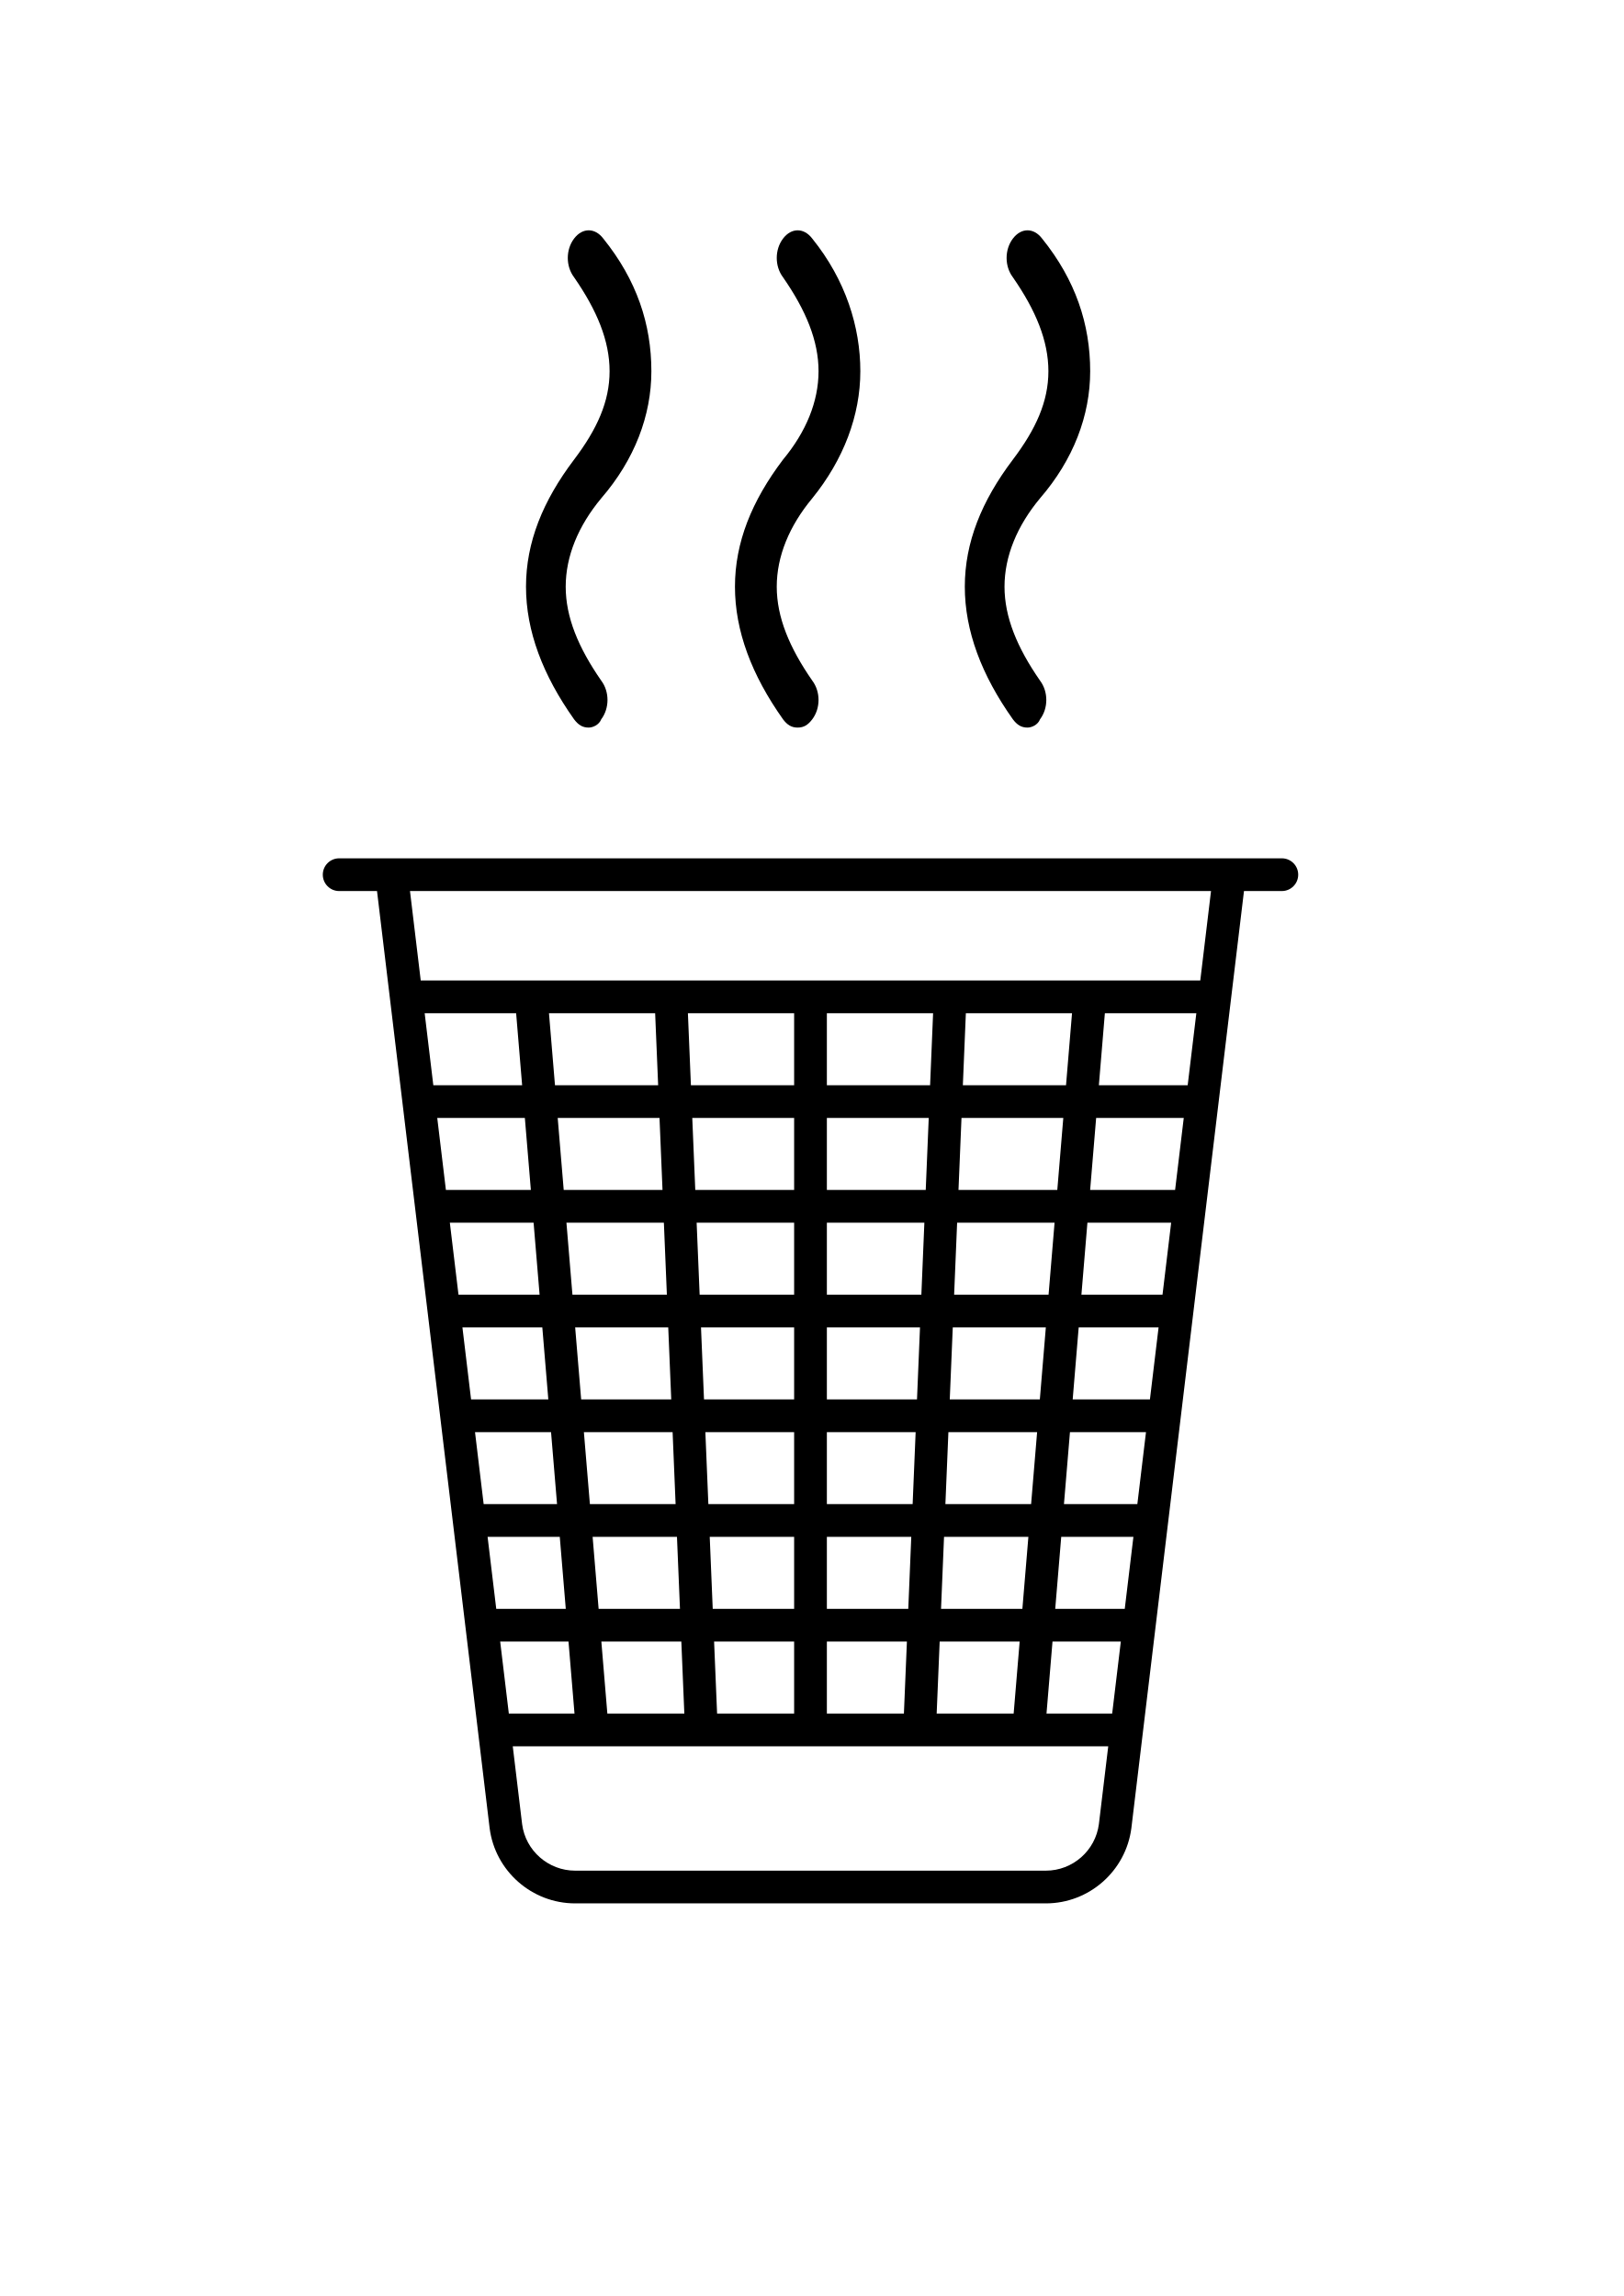
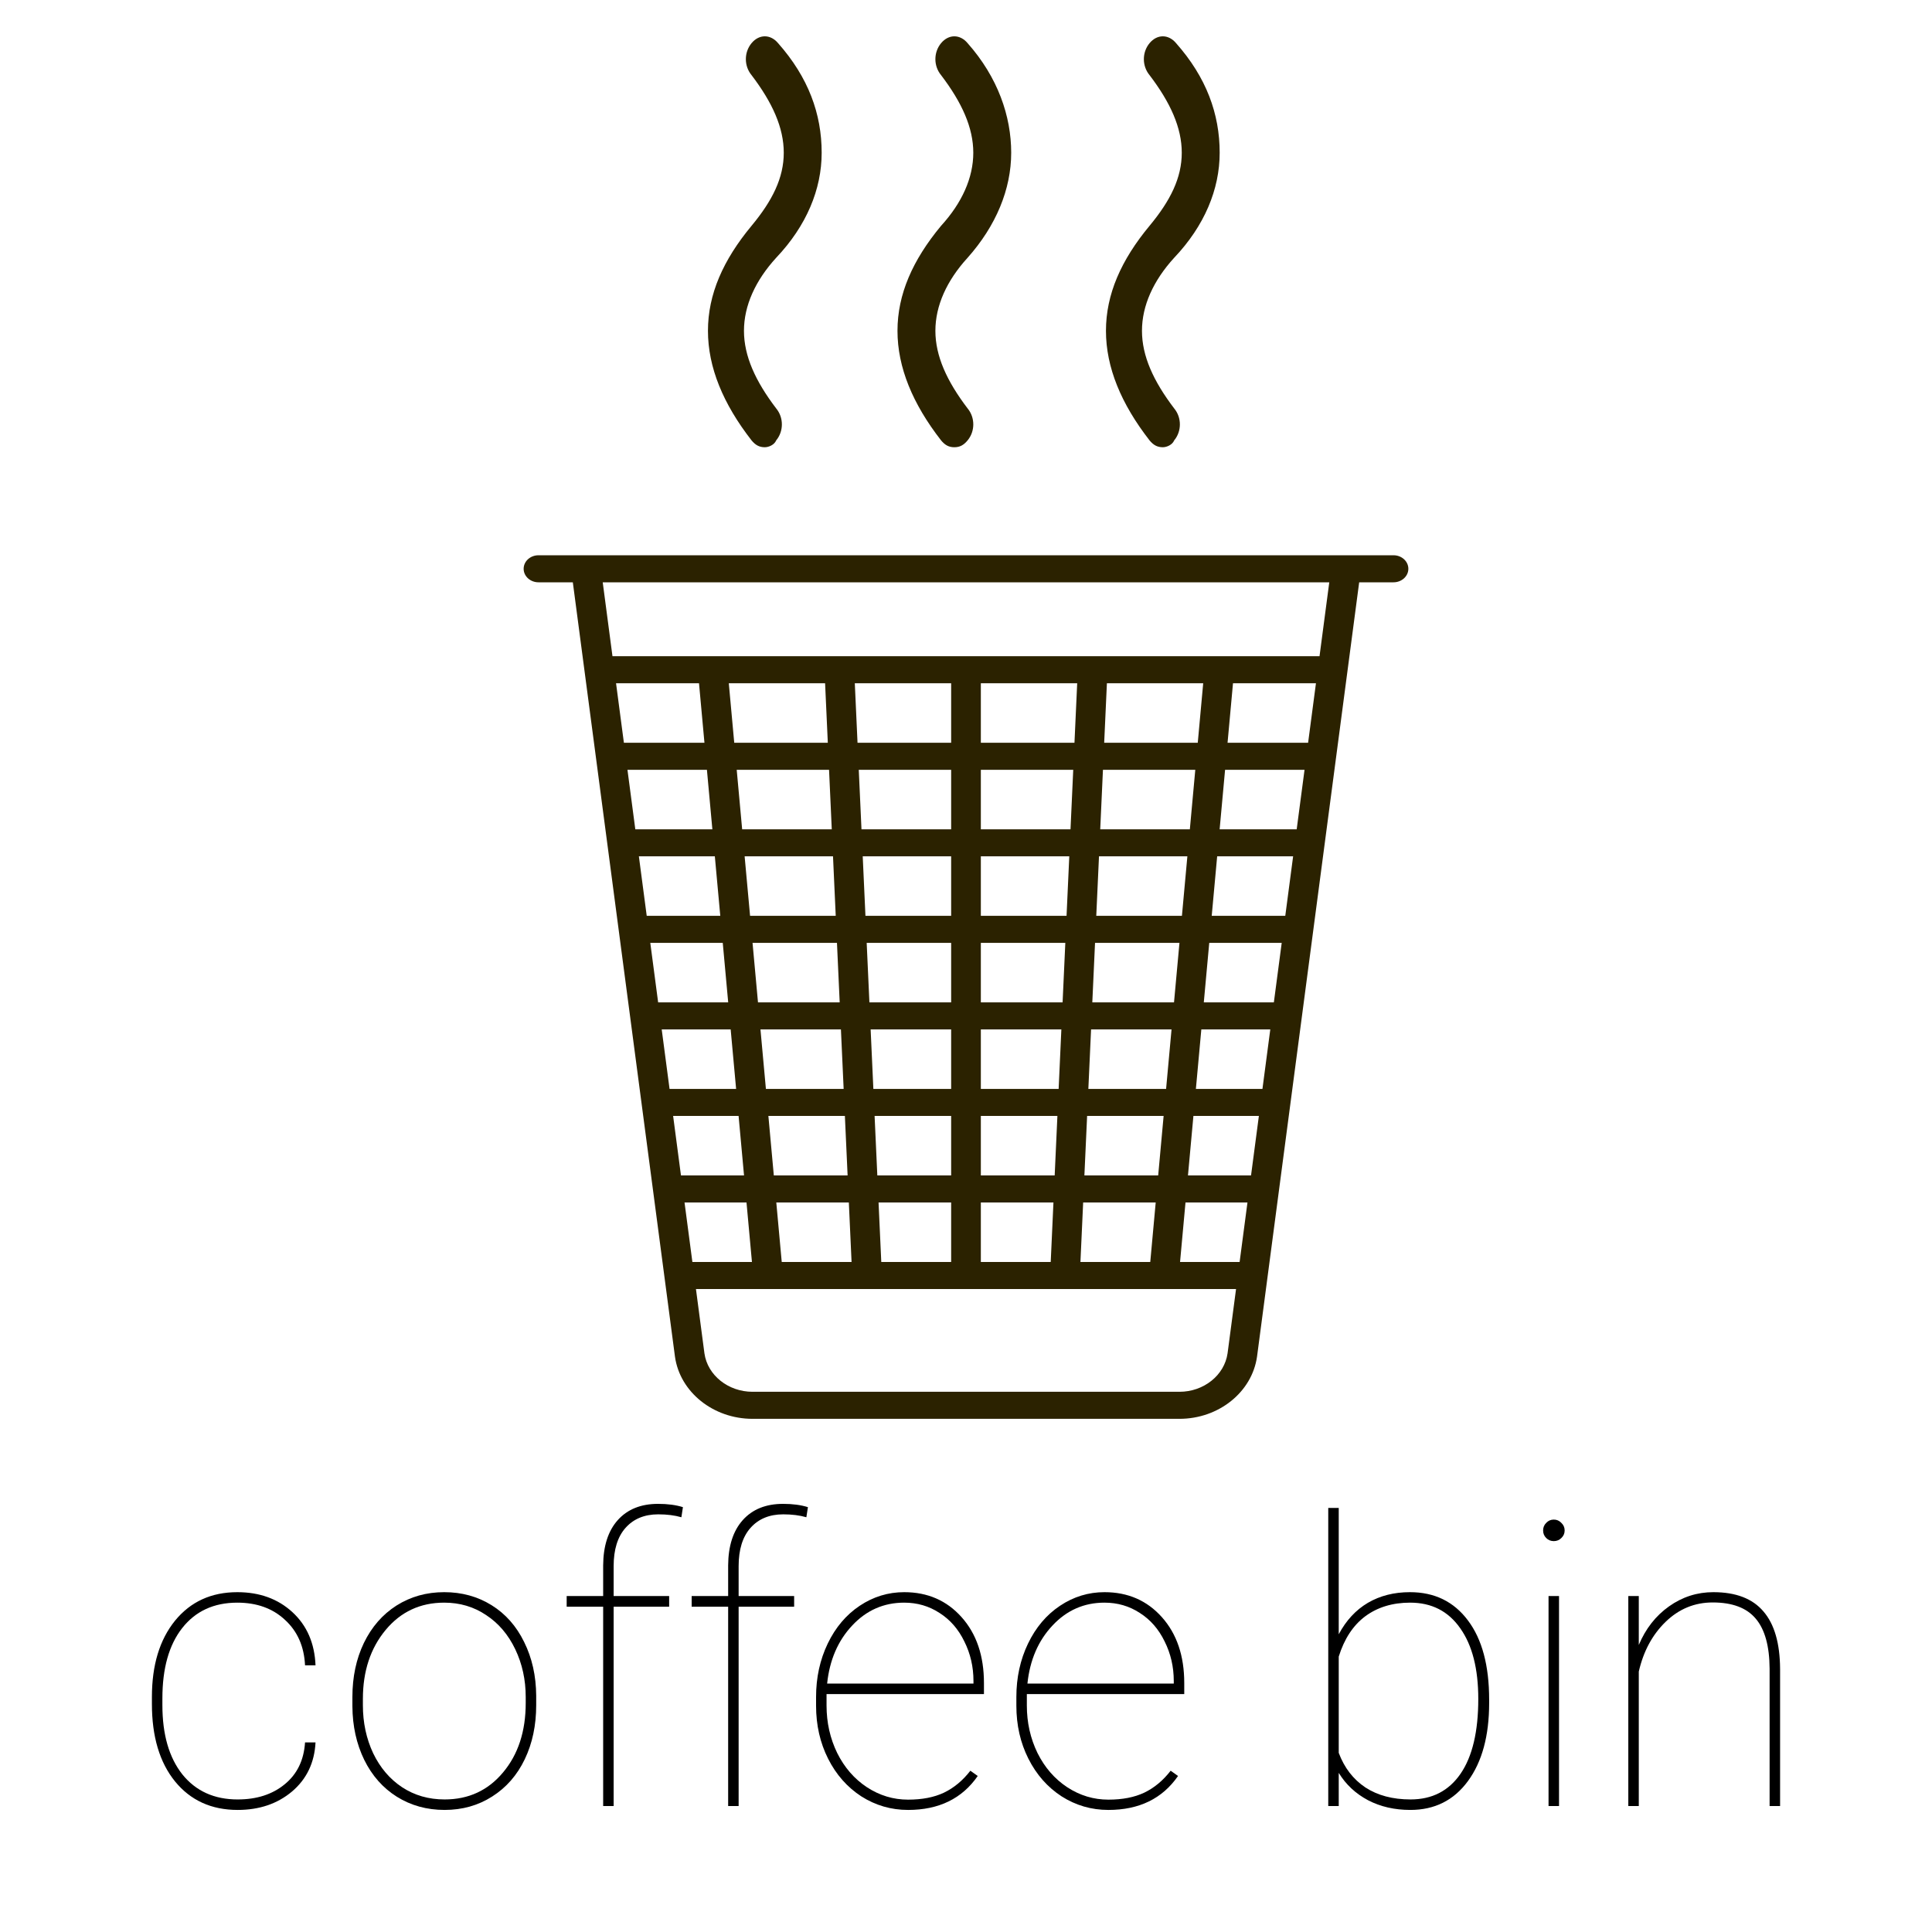
- <svg xmlns="http://www.w3.org/2000/svg" width="210mm" height="297mm" viewBox="0 0 744.094 1052.362" id="svg2" version="1.1">
+ <svg xmlns="http://www.w3.org/2000/svg" version="1.1" id="svg2" viewBox="0 0 500 500" height="500" width="500">
  <defs id="defs4" />
-   <g id="layer1">
-     <g id="g3420" transform="translate(131.9285,393.4068)">
-       <path d="m 455.5,0 -23.869,0 c -0.002,0 -0.004,0 -0.006,0 L 23.5,0 C 19.358,0 16,3.358 16,7.5 c 0,4.142 3.358,7.5 7.5,7.5 l 17.347,0 23.169,192.824 c 0.018,0.421 0.064,0.835 0.148,1.235 L 92.46,444.555 C 94.995,464.192 111.836,479 131.636,479 l 215.728,0 c 19.8,0 36.641,-14.808 39.183,-34.51 l 28.288,-235.43 c 0.085,-0.4 0.13,-0.814 0.148,-1.236 L 438.153,15 455.5,15 C 459.642,15 463,11.642 463,7.5 463,3.358 459.642,0 455.5,0 Z m -159.819,71 -1.375,33 -47.306,0 0,-33 48.681,0 z m 116.67,33 -40.7,0 2.75,-33 41.915,0 -3.965,33 z m -17.302,144 -35.398,0 2.75,-33 36.613,0 -3.965,33 z m -5.768,48 -33.63,0 2.75,-33 34.845,0 -3.965,33 z m -91.962,96 1.375,-33 36.655,0 -2.75,33 -35.28,0 z m -50.319,0 0,-33 36.681,0 -1.375,33 -35.306,0 z m -50.306,0 -1.375,-33 36.681,0 0,33 -35.306,0 z M 74.219,167 l 38.38,0 2.75,33 -37.165,0 -3.965,-33 z m 53.432,0 44.655,0 1.375,33 -43.28,0 -2.75,-33 z M 232,263 l 0,33 -39.306,0 -1.375,-33 40.681,0 z m -41.306,-15 -1.375,-33 42.681,0 0,33 -41.306,0 z m 56.306,15 40.681,0 -1.375,33 -39.306,0 0,-33 z m 0,-15 0,-33 42.681,0 -1.375,33 -41.306,0 z m 0,-48 0,-33 44.681,0 -1.375,33 -43.306,0 z m -15,0 -43.306,0 -1.375,-33 44.681,0 0,33 z m -57.694,15 1.375,33 -41.28,0 -2.75,-33 42.655,0 z m 2,48 1.375,33 -39.28,0 -2.75,-33 40.655,0 z m 2,48 1.375,33 -37.28,0 -2.75,-33 38.655,0 z m 15.013,0 38.681,0 0,33 -37.306,0 -1.375,-33 z m 53.681,0 38.681,0 -1.375,33 -37.306,0 0,-33 z m 53.694,0 38.655,0 -2.75,33 -37.28,0 1.375,-33 z m 0.625,-15 1.375,-33 40.655,0 -2.75,33 -39.28,0 z m 2,-48 1.375,-33 42.655,0 -2.75,33 -41.28,0 z m 2,-48 1.375,-33 44.655,0 -2.75,33 -43.28,0 z m 2,-48 1.375,-33 46.655,0 -2.75,33 -45.28,0 z m -15.013,0 -45.306,0 0,-33 46.681,0 -1.375,33 z m -60.306,0 -45.306,0 -1.375,-33 46.681,0 0,33 z m -60.319,0 -45.28,0 -2.75,-33 46.655,0 1.375,33 z m -60.332,0 -38.933,0 -3.965,-33 40.148,0 2.75,33 z m 5.25,63 2.75,33 -35.398,0 -3.965,-33 36.613,0 z m 4,48 2.75,33 -33.63,0 -3.965,-33 34.845,0 z m 4,48 2.75,33 -31.849,0 c -0.005,0 -0.009,10e-4 -0.014,10e-4 L 91.521,311 l 33.078,0 z m -27.31,48 31.31,0 2.75,33 -30.095,0 -3.965,-33 z m 49.112,33 -2.75,-33 36.655,0 1.375,33 -35.28,0 z m 204,-33 31.31,0 -3.965,33 -30.095,0 2.75,-33 z m 33.113,-14.999 c -0.005,0 -0.009,-10e-4 -0.014,-10e-4 l -31.849,0 2.75,-33 33.078,0 -3.965,33.001 z M 363.651,200 l 2.75,-33 38.38,0 -3.965,33 -37.165,0 z m 42.933,-48 -38.933,0 2.75,-33 40.148,0 -3.965,33 z m -49.985,-48 -47.28,0 1.375,-33 48.655,0 -2.75,33 z M 232,104 l -47.306,0 -1.375,-33 48.681,0 0,33 z m -63.694,-33 1.375,33 -47.28,0 -2.75,-33 48.655,0 z m -63.707,0 2.75,33 -40.7,0 -3.965,-33 41.915,0 z M 371.662,442.635 C 370.091,454.815 359.645,464 347.364,464 l -215.728,0 c -12.281,0 -22.727,-9.185 -24.291,-21.299 L 103.056,407 l 36.425,0 c 0.003,0 0.007,0 0.01,0 0.004,0 0.008,0 0.012,0 l 199.993,0 c 0.004,0 0.008,0 0.012,0 0.003,0 0.007,0 0.01,0 l 36.425,0 -4.281,35.635 z M 418.119,56 60.881,56 55.955,15 l 367.09,0 -4.926,41 z" id="path3422" />
-     </g>
-     <g id="g3428" transform="translate(131.9285,467.148)" />
-     <g id="g3430" transform="translate(131.9285,467.148)" />
-     <g id="g3432" transform="translate(131.9285,467.148)" />
-     <g id="g3434" transform="translate(131.9285,467.148)" />
-     <g id="g3436" transform="translate(131.9285,467.148)" />
-     <g id="g3438" transform="translate(131.9285,467.148)" />
-     <g id="g3440" transform="translate(131.9285,467.148)" />
-     <g id="g3442" transform="translate(131.9285,467.148)" />
-     <g id="g3444" transform="translate(131.9285,467.148)" />
-     <g id="g3446" transform="translate(131.9285,467.148)" />
-     <g id="g3448" transform="translate(131.9285,467.148)" />
-     <g id="g3450" transform="translate(131.9285,467.148)" />
-     <g id="g3452" transform="translate(131.9285,467.148)" />
-     <g id="g3454" transform="translate(131.9285,467.148)" />
-     <g id="g3456" transform="translate(131.9285,467.148)" />
-     <g id="g3645" transform="translate(164,-160.781)">
-       <g id="g3597" transform="matrix(1.084764,0,0,1.434416,-60.23531,267.7781)">
-         <path id="path3601" d="m 235.138,72.269 c -13.241,13.241 -20.303,26.483 -20.303,40.607 0,14.124 7.062,28.248 20.303,42.372 1.766,1.766 3.531,2.648 6.179,2.648 2.648,0 4.414,-0.883 6.179,-2.648 3.531,-3.531 3.531,-8.828 0,-12.359 -9.71,-10.593 -15.007,-20.303 -15.007,-30.014 0,-9.711 5.297,-19.421 15.007,-28.248 13.242,-12.358 20.304,-26.482 20.304,-40.606 0,-14.124 -6.179,-29.131 -20.303,-42.372 -3.531,-3.531 -8.828,-3.531 -12.359,0 -3.531,3.531 -3.531,8.828 0,12.359 9.71,10.593 15.007,20.303 15.007,30.014 0,9.711 -5.297,19.419 -15.007,28.247 z" />
-         <path id="path3603" d="m 311.938,112.876 c 0,14.124 7.062,28.248 20.303,42.372 1.766,1.766 3.531,2.648 6.179,2.648 1.766,0 4.414,-0.883 5.297,-2.648 3.531,-3.531 3.531,-8.828 0,-12.359 -9.71,-10.593 -15.007,-20.303 -15.007,-30.014 0,-9.711 5.297,-19.421 15.007,-28.248 14.124,-12.359 21.186,-26.483 21.186,-40.607 0,-15.007 -6.179,-29.131 -20.303,-42.372 -3.531,-3.531 -8.828,-3.531 -12.359,0 -3.531,3.531 -3.531,8.828 0,12.359 9.71,10.593 15.007,20.303 15.007,30.014 0,9.711 -5.297,18.538 -15.007,28.248 C 319,85.51 311.938,98.752 311.938,112.876 Z" />
-         <path id="path3605" d="m 126.559,112.876 c 0,14.124 7.062,28.248 20.303,42.372 1.766,1.766 3.531,2.648 6.179,2.648 1.766,0 4.414,-0.883 5.297,-2.648 3.531,-3.531 3.531,-8.828 0,-12.359 -9.71,-10.593 -15.007,-20.303 -15.007,-30.014 0,-9.711 5.297,-19.421 15.007,-28.248 14.124,-12.359 21.186,-26.483 21.186,-40.607 0,-15.007 -6.179,-29.131 -20.303,-42.372 -3.531,-3.531 -8.828,-3.531 -12.359,0 -3.531,3.531 -3.531,8.828 0,12.359 9.71,10.593 15.007,20.303 15.007,30.014 0,9.711 -5.297,18.538 -15.007,28.248 -13.241,13.241 -20.303,26.483 -20.303,40.607 z" />
+   <g transform="translate(-147.9285,-372.4068)" id="layer1">
+     <g id="g3499">
+       <g id="g3759" transform="matrix(0.5122154,0,0,0.4665761,207.6771,332.5539)">
+         <g transform="translate(131.9285,393.4068)" id="g3420">
+           <path id="path3422" d="m 455.5,0 -23.869,0 c -0.002,0 -0.004,0 -0.006,0 L 23.5,0 C 19.358,0 16,3.358 16,7.5 c 0,4.142 3.358,7.5 7.5,7.5 l 17.347,0 23.169,192.824 c 0.018,0.421 0.064,0.835 0.148,1.235 L 92.46,444.555 C 94.995,464.192 111.836,479 131.636,479 l 215.728,0 c 19.8,0 36.641,-14.808 39.183,-34.51 l 28.288,-235.43 c 0.085,-0.4 0.13,-0.814 0.148,-1.236 L 438.153,15 455.5,15 C 459.642,15 463,11.642 463,7.5 463,3.358 459.642,0 455.5,0 Z m -159.819,71 -1.375,33 -47.306,0 0,-33 48.681,0 z m 116.67,33 -40.7,0 2.75,-33 41.915,0 -3.965,33 z m -17.302,144 -35.398,0 2.75,-33 36.613,0 -3.965,33 z m -5.768,48 -33.63,0 2.75,-33 34.845,0 -3.965,33 z m -91.962,96 1.375,-33 36.655,0 -2.75,33 -35.28,0 z m -50.319,0 0,-33 36.681,0 -1.375,33 -35.306,0 z m -50.306,0 -1.375,-33 36.681,0 0,33 -35.306,0 z M 74.219,167 l 38.38,0 2.75,33 -37.165,0 -3.965,-33 z m 53.432,0 44.655,0 1.375,33 -43.28,0 -2.75,-33 z M 232,263 l 0,33 -39.306,0 -1.375,-33 40.681,0 z m -41.306,-15 -1.375,-33 42.681,0 0,33 -41.306,0 z m 56.306,15 40.681,0 -1.375,33 -39.306,0 0,-33 z m 0,-15 0,-33 42.681,0 -1.375,33 -41.306,0 z m 0,-48 0,-33 44.681,0 -1.375,33 -43.306,0 z m -15,0 -43.306,0 -1.375,-33 44.681,0 0,33 z m -57.694,15 1.375,33 -41.28,0 -2.75,-33 42.655,0 z m 2,48 1.375,33 -39.28,0 -2.75,-33 40.655,0 z m 2,48 1.375,33 -37.28,0 -2.75,-33 38.655,0 z m 15.013,0 38.681,0 0,33 -37.306,0 -1.375,-33 z m 53.681,0 38.681,0 -1.375,33 -37.306,0 0,-33 z m 53.694,0 38.655,0 -2.75,33 -37.28,0 1.375,-33 z m 0.625,-15 1.375,-33 40.655,0 -2.75,33 -39.28,0 z m 2,-48 1.375,-33 42.655,0 -2.75,33 -41.28,0 z m 2,-48 1.375,-33 44.655,0 -2.75,33 -43.28,0 z m 2,-48 1.375,-33 46.655,0 -2.75,33 -45.28,0 z m -15.013,0 -45.306,0 0,-33 46.681,0 -1.375,33 z m -60.306,0 -45.306,0 -1.375,-33 46.681,0 0,33 z m -60.319,0 -45.28,0 -2.75,-33 46.655,0 1.375,33 z m -60.332,0 -38.933,0 -3.965,-33 40.148,0 2.75,33 z m 5.25,63 2.75,33 -35.398,0 -3.965,-33 36.613,0 z m 4,48 2.75,33 -33.63,0 -3.965,-33 34.845,0 z m 4,48 2.75,33 -31.849,0 c -0.005,0 -0.009,10e-4 -0.014,10e-4 L 91.521,311 l 33.078,0 z m -27.31,48 31.31,0 2.75,33 -30.095,0 -3.965,-33 z m 49.112,33 -2.75,-33 36.655,0 1.375,33 -35.28,0 z m 204,-33 31.31,0 -3.965,33 -30.095,0 2.75,-33 z m 33.113,-14.999 c -0.005,0 -0.009,-10e-4 -0.014,-10e-4 l -31.849,0 2.75,-33 33.078,0 -3.965,33.001 z M 363.651,200 l 2.75,-33 38.38,0 -3.965,33 -37.165,0 z m 42.933,-48 -38.933,0 2.75,-33 40.148,0 -3.965,33 z m -49.985,-48 -47.28,0 1.375,-33 48.655,0 -2.75,33 z M 232,104 l -47.306,0 -1.375,-33 48.681,0 0,33 z m -63.694,-33 1.375,33 -47.28,0 -2.75,-33 48.655,0 z m -63.707,0 2.75,33 -40.7,0 -3.965,-33 41.915,0 z M 371.662,442.635 C 370.091,454.815 359.645,464 347.364,464 l -215.728,0 c -12.281,0 -22.727,-9.185 -24.291,-21.299 L 103.056,407 l 36.425,0 c 0.003,0 0.007,0 0.01,0 0.004,0 0.008,0 0.012,0 l 199.993,0 c 0.004,0 0.008,0 0.012,0 0.003,0 0.007,0 0.01,0 l 36.425,0 -4.281,35.635 z M 418.119,56 60.881,56 55.955,15 l 367.09,0 -4.926,41 z" style="fill:#2b2200" />
+         </g>
+         <g transform="translate(131.9285,467.148)" id="g3428" />
+         <g transform="translate(131.9285,467.148)" id="g3430" />
+         <g transform="translate(131.9285,467.148)" id="g3432" />
+         <g transform="translate(131.9285,467.148)" id="g3434" />
+         <g transform="translate(131.9285,467.148)" id="g3436" />
+         <g transform="translate(131.9285,467.148)" id="g3438" />
+         <g transform="translate(131.9285,467.148)" id="g3440" />
+         <g transform="translate(131.9285,467.148)" id="g3442" />
+         <g transform="translate(131.9285,467.148)" id="g3444" />
+         <g transform="translate(131.9285,467.148)" id="g3446" />
+         <g transform="translate(131.9285,467.148)" id="g3448" />
+         <g transform="translate(131.9285,467.148)" id="g3450" />
+         <g transform="translate(131.9285,467.148)" id="g3452" />
+         <g transform="translate(131.9285,467.148)" id="g3454" />
+         <g transform="translate(131.9285,467.148)" id="g3456" />
+         <g transform="translate(164,-160.781)" id="g3645">
+           <g transform="matrix(1.084764,0,0,1.434416,-60.23531,267.7781)" id="g3597">
+             <path d="m 235.138,72.269 c -13.241,13.241 -20.303,26.483 -20.303,40.607 0,14.124 7.062,28.248 20.303,42.372 1.766,1.766 3.531,2.648 6.179,2.648 2.648,0 4.414,-0.883 6.179,-2.648 3.531,-3.531 3.531,-8.828 0,-12.359 -9.71,-10.593 -15.007,-20.303 -15.007,-30.014 0,-9.711 5.297,-19.421 15.007,-28.248 13.242,-12.358 20.304,-26.482 20.304,-40.606 0,-14.124 -6.179,-29.131 -20.303,-42.372 -3.531,-3.531 -8.828,-3.531 -12.359,0 -3.531,3.531 -3.531,8.828 0,12.359 9.71,10.593 15.007,20.303 15.007,30.014 0,9.711 -5.297,19.419 -15.007,28.247 z" id="path3601" style="fill:#2b2200" />
+             <path d="m 311.938,112.876 c 0,14.124 7.062,28.248 20.303,42.372 1.766,1.766 3.531,2.648 6.179,2.648 1.766,0 4.414,-0.883 5.297,-2.648 3.531,-3.531 3.531,-8.828 0,-12.359 -9.71,-10.593 -15.007,-20.303 -15.007,-30.014 0,-9.711 5.297,-19.421 15.007,-28.248 14.124,-12.359 21.186,-26.483 21.186,-40.607 0,-15.007 -6.179,-29.131 -20.303,-42.372 -3.531,-3.531 -8.828,-3.531 -12.359,0 -3.531,3.531 -3.531,8.828 0,12.359 9.71,10.593 15.007,20.303 15.007,30.014 0,9.711 -5.297,18.538 -15.007,28.248 C 319,85.51 311.938,98.752 311.938,112.876 Z" id="path3603" style="fill:#2b2200" />
+             <path d="m 126.559,112.876 c 0,14.124 7.062,28.248 20.303,42.372 1.766,1.766 3.531,2.648 6.179,2.648 1.766,0 4.414,-0.883 5.297,-2.648 3.531,-3.531 3.531,-8.828 0,-12.359 -9.71,-10.593 -15.007,-20.303 -15.007,-30.014 0,-9.711 5.297,-19.421 15.007,-28.248 14.124,-12.359 21.186,-26.483 21.186,-40.607 0,-15.007 -6.179,-29.131 -20.303,-42.372 -3.531,-3.531 -8.828,-3.531 -12.359,0 -3.531,3.531 -3.531,8.828 0,12.359 9.71,10.593 15.007,20.303 15.007,30.014 0,9.711 -5.297,18.538 -15.007,28.248 -13.241,13.241 -20.303,26.483 -20.303,40.607 z" id="path3605" style="fill:#2b2200" />
+           </g>
+           <g id="g3609" />
+           <g id="g3611" />
+           <g id="g3613" />
+           <g id="g3615" />
+           <g id="g3617" />
+           <g id="g3619" />
+           <g id="g3621" />
+           <g id="g3623" />
+           <g id="g3625" />
+           <g id="g3627" />
+           <g id="g3629" />
+           <g id="g3631" />
+           <g id="g3633" />
+           <g id="g3635" />
+           <g id="g3637" />
+         </g>
      </g>
-       <g id="g3609" />
-       <g id="g3611" />
-       <g id="g3613" />
-       <g id="g3615" />
-       <g id="g3617" />
-       <g id="g3619" />
-       <g id="g3621" />
-       <g id="g3623" />
-       <g id="g3625" />
-       <g id="g3627" />
-       <g id="g3629" />
-       <g id="g3631" />
-       <g id="g3633" />
-       <g id="g3635" />
-       <g id="g3637" />
+       <g transform="matrix(0.7536243,0,0,0.7536243,121.9452,610.7941)" id="layer1-3">
+         <g id="text3336-6" style="font-style:normal;font-variant:normal;font-weight:normal;font-stretch:normal;font-size:68.249px;line-height:125%;font-family:Purisa;-inkscape-font-specification:Purisa;letter-spacing:0px;word-spacing:0px;fill:#000000;fill-opacity:1;stroke:none;stroke-width:1px;stroke-linecap:butt;stroke-linejoin:miter;stroke-opacity:1">
+           <path id="path3344-7" style="font-style:normal;font-variant:normal;font-weight:200;font-stretch:normal;font-size:136.498px;font-family:Roboto;-inkscape-font-specification:'Roboto Ultra-Light'" d="m 116.105,301.621 q 9.797,0 16.129,-5.199 6.398,-5.199 6.998,-14.396 l 3.599,0 q -0.533,10.464 -8.065,16.862 -7.531,6.332 -18.662,6.332 -13.53,0 -21.528,-9.797 -7.931,-9.797 -7.931,-26.593 l 0,-2.399 q 0,-16.396 7.931,-26.193 7.998,-9.797 21.395,-9.797 11.464,0 18.928,6.865 7.465,6.865 7.931,18.262 l -3.599,0 q -0.467,-9.731 -6.865,-15.596 -6.332,-5.932 -16.396,-5.932 -12.064,0 -18.928,8.731 -6.798,8.664 -6.798,24.127 l 0,2.333 q 0,15.129 6.865,23.794 6.932,8.598 18.995,8.598 z" />
+           <path id="path3346-5" style="font-style:normal;font-variant:normal;font-weight:200;font-stretch:normal;font-size:136.498px;font-family:Roboto;-inkscape-font-specification:'Roboto Ultra-Light'" d="m 155.495,266.43 q 0,-10.331 3.932,-18.529 3.999,-8.265 11.197,-12.863 7.265,-4.599 16.396,-4.599 9.064,0 16.263,4.466 7.198,4.466 11.197,12.663 4.066,8.198 4.132,18.462 l 0,3.199 q 0,10.397 -3.932,18.595 -3.932,8.198 -11.197,12.797 -7.198,4.599 -16.329,4.599 -9.131,0 -16.396,-4.532 -7.198,-4.532 -11.197,-12.663 -3.999,-8.198 -4.066,-18.395 l 0,-3.199 z m 3.599,2.799 q 0,8.998 3.532,16.529 3.599,7.465 9.931,11.664 6.398,4.199 14.596,4.199 12.33,0 20.062,-9.264 7.798,-9.264 7.798,-23.861 l 0,-2.066 q 0,-8.864 -3.599,-16.396 -3.599,-7.531 -9.997,-11.73 -6.332,-4.266 -14.396,-4.266 -12.33,0 -20.128,9.398 -7.798,9.398 -7.798,23.661 l 0,2.133 z" />
+           <path id="path3348-3" style="font-style:normal;font-variant:normal;font-weight:200;font-stretch:normal;font-size:136.498px;font-family:Roboto;-inkscape-font-specification:'Roboto Ultra-Light'" d="m 241.607,303.887 0,-68.449 -12.53,0 0,-3.666 12.53,0 0,-10.531 q 0.067,-9.997 4.999,-15.529 4.999,-5.599 13.863,-5.599 4.932,0 8.531,1.133 l -0.533,3.466 q -3.466,-1 -7.931,-1 -7.132,0 -11.264,4.665 -4.066,4.599 -4.066,13.13 l 0,10.264 19.062,0 0,3.666 -19.062,0 0,68.449 -3.599,0 z" />
+           <path id="path3350-5" style="font-style:normal;font-variant:normal;font-weight:200;font-stretch:normal;font-size:136.498px;font-family:Roboto;-inkscape-font-specification:'Roboto Ultra-Light'" d="m 284.529,303.887 0,-68.449 -12.53,0 0,-3.666 12.53,0 0,-10.531 q 0.067,-9.997 4.999,-15.529 4.999,-5.599 13.863,-5.599 4.932,0 8.531,1.133 l -0.533,3.466 q -3.466,-1 -7.931,-1 -7.132,0 -11.264,4.665 -4.066,4.599 -4.066,13.13 l 0,10.264 19.062,0 0,3.666 -19.062,0 0,68.449 -3.599,0 z" />
+           <path id="path3352-6" style="font-style:normal;font-variant:normal;font-weight:200;font-stretch:normal;font-size:136.498px;font-family:Roboto;-inkscape-font-specification:'Roboto Ultra-Light'" d="m 346.313,305.22 q -8.731,0 -16.063,-4.665 -7.265,-4.732 -11.397,-12.93 -4.132,-8.198 -4.132,-18.195 l 0,-2.999 q 0,-9.997 3.999,-18.329 3.999,-8.331 10.997,-12.997 6.998,-4.665 15.263,-4.665 12.064,0 19.728,8.598 7.665,8.598 7.665,22.594 l 0,3.799 -54.053,0 0,3.932 q 0,8.798 3.666,16.329 3.732,7.465 10.197,11.73 6.532,4.266 14.13,4.266 7.265,0 12.33,-2.399 5.132,-2.466 9.064,-7.531 l 2.533,1.8 q -8.065,11.664 -23.927,11.664 z m -1.333,-71.182 q -10.531,0 -17.862,7.865 -7.331,7.798 -8.598,19.928 l 50.254,0 0,-0.866 q 0,-7.331 -3.133,-13.597 -3.066,-6.332 -8.531,-9.797 -5.399,-3.532 -12.13,-3.532 z" />
+           <path id="path3354-2" style="font-style:normal;font-variant:normal;font-weight:200;font-stretch:normal;font-size:136.498px;font-family:Roboto;-inkscape-font-specification:'Roboto Ultra-Light'" d="m 415.096,305.22 q -8.731,0 -16.063,-4.665 -7.265,-4.732 -11.397,-12.93 -4.132,-8.198 -4.132,-18.195 l 0,-2.999 q 0,-9.997 3.999,-18.329 3.999,-8.331 10.997,-12.997 6.998,-4.665 15.263,-4.665 12.064,0 19.728,8.598 7.665,8.598 7.665,22.594 l 0,3.799 -54.053,0 0,3.932 q 0,8.798 3.666,16.329 3.732,7.465 10.197,11.73 6.532,4.266 14.13,4.266 7.265,0 12.33,-2.399 5.132,-2.466 9.064,-7.531 l 2.533,1.8 q -8.065,11.664 -23.927,11.664 z m -1.333,-71.182 q -10.531,0 -17.862,7.865 -7.331,7.798 -8.598,19.928 l 50.254,0 0,-0.866 q 0,-7.331 -3.133,-13.597 -3.066,-6.332 -8.531,-9.797 -5.399,-3.532 -12.13,-3.532 z" />
+           <path id="path3356-9" style="font-style:normal;font-variant:normal;font-weight:200;font-stretch:normal;font-size:136.498px;font-family:Roboto;-inkscape-font-specification:'Roboto Ultra-Light';stroke:none" d="m 545.862,268.496 q 0,16.862 -7.265,26.793 -7.265,9.931 -19.795,9.931 -8.131,0 -14.53,-3.332 -6.398,-3.399 -10.064,-9.398 l 0,11.397 -3.599,0 0,-102.374 3.599,0 0,43.389 q 3.799,-7.132 9.997,-10.797 6.265,-3.666 14.463,-3.666 12.663,0 19.928,9.731 7.265,9.664 7.265,27.193 l 0,1.133 z m -3.732,-1.4 q 0,-15.529 -6.198,-24.26 -6.132,-8.798 -17.196,-8.798 -9.064,0 -15.396,4.665 -6.265,4.665 -9.131,13.863 l 0,33.058 q 2.866,7.665 9.131,11.864 6.332,4.132 15.529,4.132 11.13,0 17.196,-8.864 6.065,-8.864 6.065,-25.66 z" />
+           <path id="path3358-1" style="font-style:normal;font-variant:normal;font-weight:200;font-stretch:normal;font-size:136.498px;font-family:Roboto;-inkscape-font-specification:'Roboto Ultra-Light'" d="m 569.856,303.887 -3.599,0 0,-72.115 3.599,0 0,72.115 z m -5.465,-94.642 q 0,-1.533 1.066,-2.599 1.066,-1.133 2.599,-1.133 1.533,0 2.599,1.133 1.133,1.066 1.133,2.599 0,1.533 -1.133,2.599 -1.066,1.066 -2.599,1.066 -1.533,0 -2.599,-1.066 -1.066,-1.066 -1.066,-2.599 z" />
+           <path id="path3360-2" style="font-style:normal;font-variant:normal;font-weight:200;font-stretch:normal;font-size:136.498px;font-family:Roboto;-inkscape-font-specification:'Roboto Ultra-Light'" d="m 597.249,248.568 q 3.532,-8.398 10.397,-13.263 6.865,-4.865 15.196,-4.865 11.597,0 17.196,6.598 5.665,6.532 5.732,19.795 l 0,47.055 -3.599,0 0,-47.188 q -0.067,-11.597 -4.732,-17.129 -4.665,-5.599 -14.796,-5.599 -9.331,0 -16.196,6.665 -6.798,6.598 -9.198,17.062 l 0,46.188 -3.599,0 0,-72.115 3.599,0 0,16.796 z" />
+         </g>
+       </g>
    </g>
  </g>
</svg>
